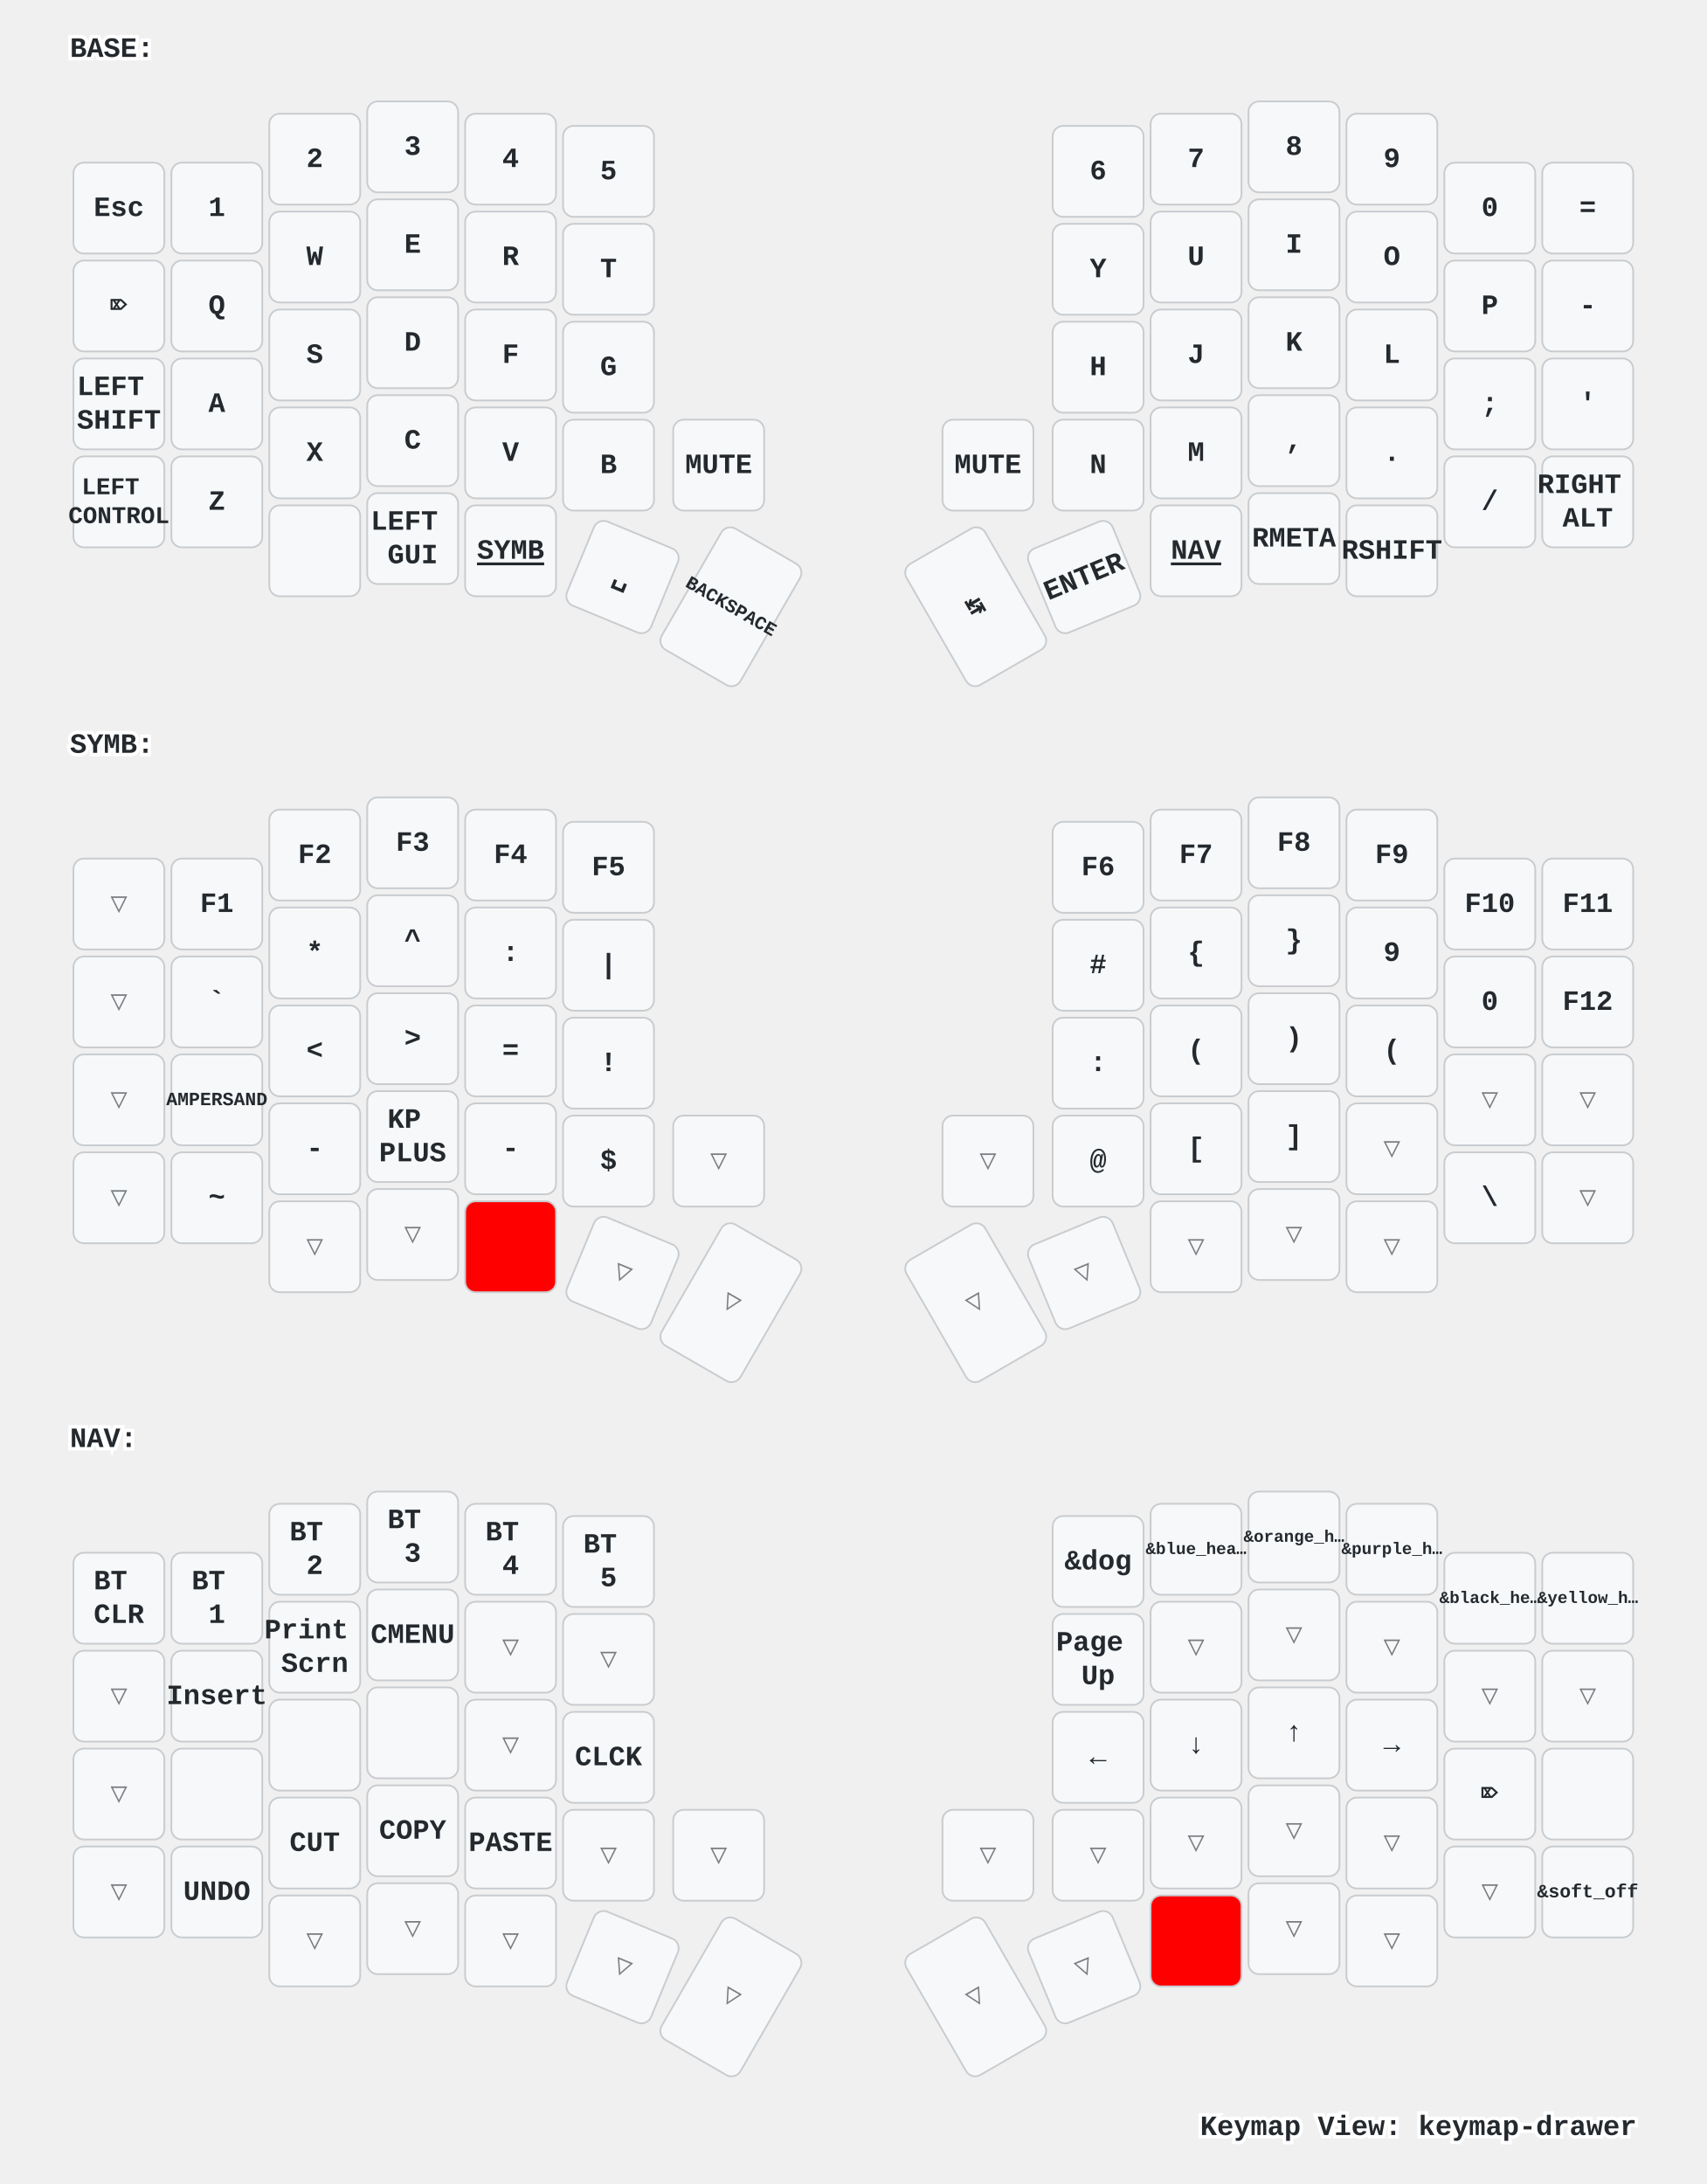
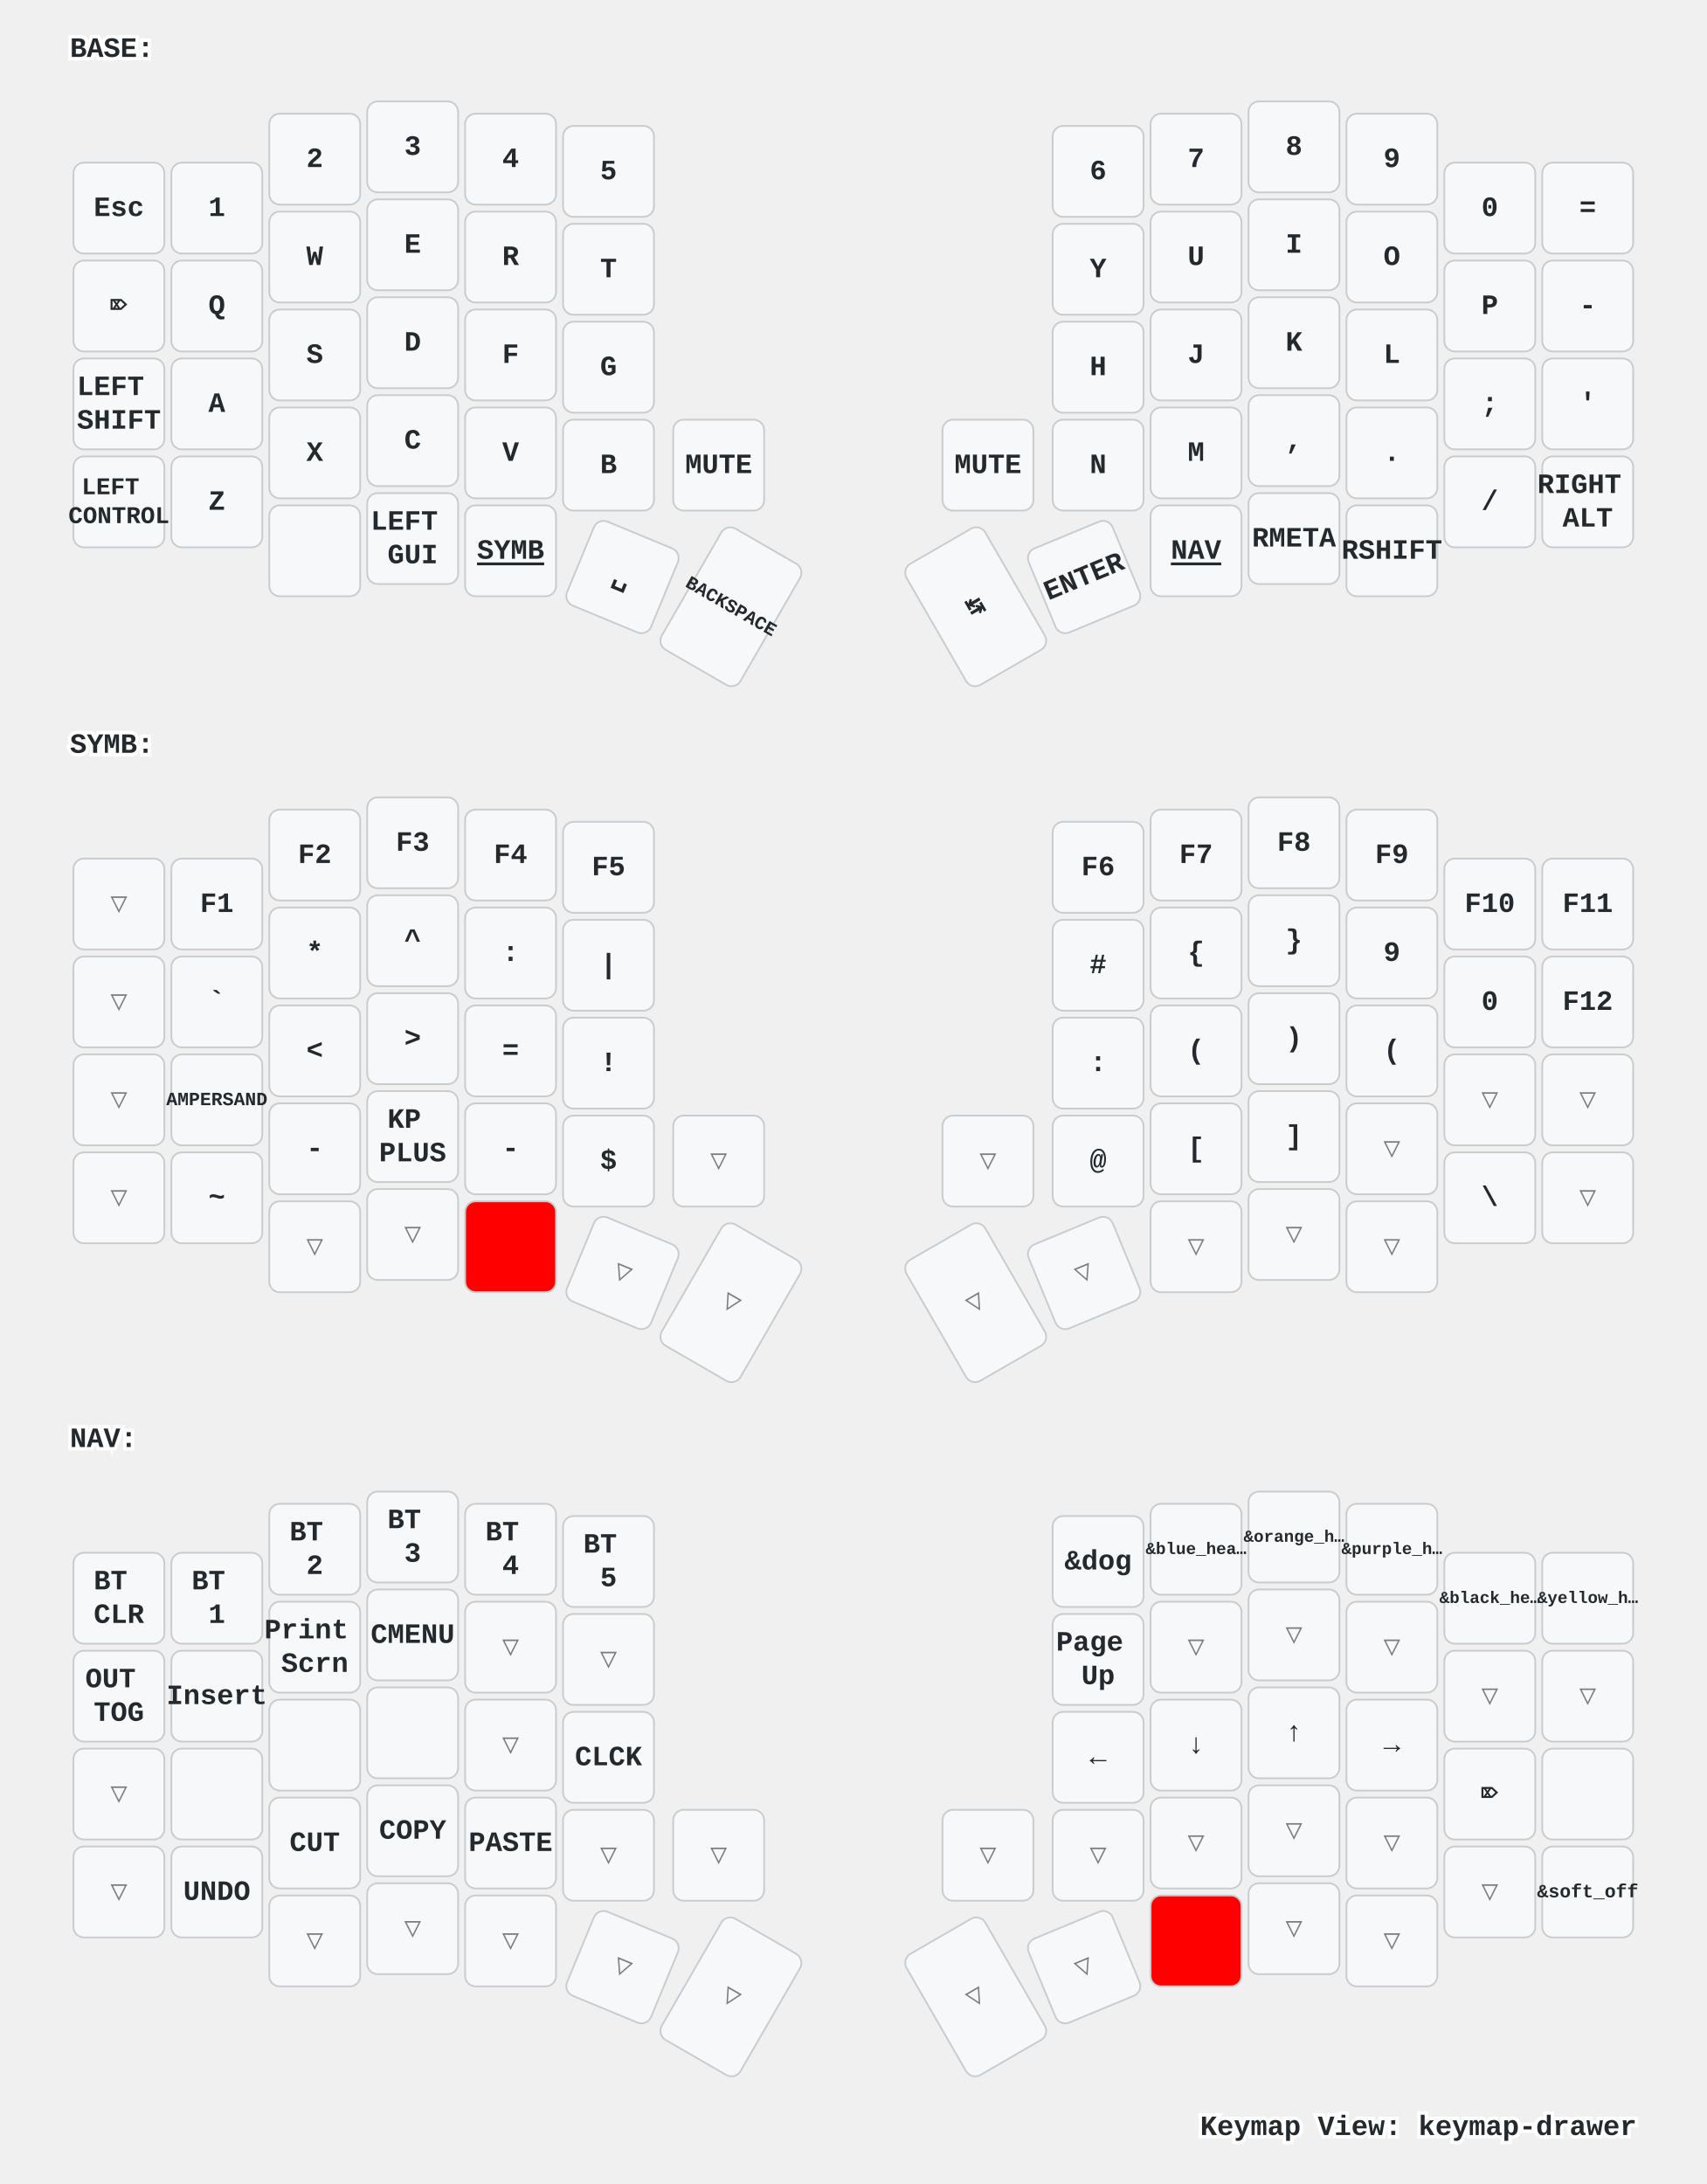
<svg xmlns="http://www.w3.org/2000/svg" xmlns:xlink="http://www.w3.org/1999/xlink" width="976" height="1249" viewBox="0 0 976 1249" class="keymap">
  <defs>/* start glyphs */
<svg id="mdi:apple-keyboard-control">
      <svg id="mdi-apple-keyboard-control" viewBox="0 0 24 24">
        <path d="M19.78,11.78L18.36,13.19L12,6.83L5.64,13.19L4.22,11.78L12,4L19.78,11.78Z" />
      </svg>
    </svg>
    <svg id="mdi:apple-keyboard-option">
      <svg id="mdi-apple-keyboard-option" viewBox="0 0 24 24">
        <path d="M3,4H9.11L16.15,18H21V20H14.88L7.84,6H3V4M14,4H21V6H14V4Z" />
      </svg>
    </svg>
    <svg id="mdi:apple-keyboard-shift">
      <svg id="mdi-apple-keyboard-shift" viewBox="0 0 24 24">
        <path d="M15,18V12H17.17L12,6.83L6.83,12H9V18H15M12,4L22,14H17V20H7V14H2L12,4Z" />
      </svg>
    </svg>
    <svg id="mdi:backspace-outline">
      <svg id="mdi-backspace-outline" viewBox="0 0 24 24">
        <path d="M19,15.59L17.59,17L14,13.41L10.41,17L9,15.59L12.59,12L9,8.41L10.41,7L14,10.59L17.59,7L19,8.41L15.41,12L19,15.59M22,3A2,2 0 0,1 24,5V19A2,2 0 0,1 22,21H7C6.31,21 5.77,20.64 5.41,20.11L0,12L5.41,3.88C5.77,3.35 6.31,3 7,3H22M22,5H7L2.28,12L7,19H22V5Z" />
      </svg>
    </svg>
  </defs>/* end glyphs */
<style>/* inherit to force styles through use tags */
svg path {
    fill: inherit;
}

/* font and background color specifications */
svg.keymap {
    font-family: SFMono-Regular,Consolas,Liberation Mono,Menlo,monospace;
    font-size: 14px;
    font-kerning: normal;
    text-rendering: optimizeLegibility;
    fill: #24292e;
}

/* default key styling */
rect.key {
    fill: #f6f8fa;
}

rect.key, rect.combo {
    stroke: #c9cccf;
    stroke-width: 1;
}

/* default key side styling, only used is draw_key_sides is set */
rect.side {
    filter: brightness(90%);
}

/* color accent for combo boxes */
rect.combo, rect.combo-separate {
    fill: #cdf;
}

/* color accent for held keys */
rect.held, rect.combo.held {
    fill: #fdd;
}

/* color accent for ghost (optional) keys */
rect.ghost, rect.combo.ghost {
    stroke-dasharray: 4, 4;
    stroke-width: 2;
}

text {
    text-anchor: middle;
    dominant-baseline: middle;
}

/* styling for layer labels */
text.label {
    font-weight: bold;
    text-anchor: start;
    stroke: white;
    stroke-width: 4;
    paint-order: stroke;
}

/* styling for optional footer */
text.footer {
    text-anchor: end;
    dominant-baseline: auto;
    stroke: white;
    stroke-width: 4;
    paint-order: stroke;
}

/* styling for combo tap, and key non-tap label text */
text.combo, text.hold, text.shifted, text.left, text.right {
    font-size: 11px;
}

text.hold {
    text-anchor: middle;
    dominant-baseline: auto;
}

text.shifted {
    text-anchor: middle;
    dominant-baseline: hanging;
}

text.left {
    text-anchor: start;
}

text.right {
    text-anchor: end;
}

text.layer-activator {
    text-decoration: underline;
}

/* styling for hold/shifted label text in combo box */
text.combo.hold, text.combo.shifted, text.combo.left, text.combo.right {
    font-size: 8px;
}

/* lighter symbol for transparent keys */
text.trans {
    fill: #7b7e81;
}

/* styling for combo dendrons */
path.combo {
    stroke-width: 1;
    stroke: gray;
    fill: none;
}

/* Start Tabler Icons Cleanup */
/* cannot use height/width with glyphs */
.icon-tabler &gt; path {
    fill: inherit;
    stroke: inherit;
    stroke-width: 2;
}
/* hide tabler's default box */
.icon-tabler &gt; path[stroke="none"][fill="none"] {
    visibility: hidden;
}
/* End Tabler Icons Cleanup */

/* For default sytles, see https://github.com/caksoylar/keymap-drawer/blob/main/keymap_drawer/config.py#L85 */

svg.keymap {
  font-family: Ubuntu Mono, Inconsolata, Consolas, Liberation Mono, Menlo, monospace;
  font-size: 16px;
  font-weight: bold;
  text-rendering: optimizeLegibility;
}

/* Color accent for held keys
red = #f00
green = #0f0
blue = #00f
yellow = #ff0
cyan = #0ff
magenta = #f0f
white = #fff
black = #000
grey = #888
light grey = #ccc
#ffc
*/
rect.held, rect.combo.held {
    fill: #f00;
}

/* Technique borrowed and extended from https://github.com/englmaxi/zmk-config/blob/master/keymap-drawer/config.yaml */
.sym_sub_text.tap {
  translate: -5px 2px;
  font-size: 20px;
}
.sym_sub_text.shifted {
  translate: 10px 13px;
  font-size: 10px;
  opacity: 1.0;
}
.combo.sym_sub_text.tap {
  translate: -1px 1px;
}
.combo.sym_sub_text.shifted {
  translate: 7px 5px;
  font-size: 10px;
  opacity: 1.0;
}

/* Toggle */
.toggle.shifted {
  translate: -10px 12px;
}

.toggle.hold {
  translate: 13px -23px;
}

/* Variant for tap-dances */
.tap_dance.tap {
  translate: -7px 0px;
  font-size: 12px;
}
.tap_dance.shifted {
  translate: 7px 17px;
  font-size: 12px;
  opacity: 1.0;
}

/* Variant for symbol next to symbol */
.sym_by_sym.tap {
  translate: -6px 0px;
}
.sym_by_sym.shifted {
  translate: 10px 12px;
  opacity: 1.0;
}

.combo.sym_by_sym.tap {
  translate: -35px 0px;
}
.combo.sym_by_sym.shifted {
  translate: 35px 20px;
  opacity: 1.0;
}

.combo.sym_by_sym.hold {
  visibility: hidden;
}

/* hide hold box for combo sym_by_sym */
.combo.sym_by_sym.hold &gt; path[stroke="none"][fill="none"] {
  visibility: hidden;
}
</style>
  <g transform="translate(40, 0)" class="layer-BASE">
    <text x="0" y="28" class="label" id="BASE">BASE:</text>
    <g transform="translate(0, 56)">
      <g transform="translate(28, 63)" class="key keypos-0">
        <rect rx="6" ry="6" x="-26" y="-26" width="52" height="52" class="key" />
        <text x="0" y="0" class="key tap">Esc</text>
      </g>
      <g transform="translate(84, 63)" class="key keypos-1">
        <rect rx="6" ry="6" x="-26" y="-26" width="52" height="52" class="key" />
        <text x="0" y="0" class="key tap">1</text>
      </g>
      <g transform="translate(140, 35)" class="key keypos-2">
        <rect rx="6" ry="6" x="-26" y="-26" width="52" height="52" class="key" />
        <text x="0" y="0" class="key tap">2</text>
      </g>
      <g transform="translate(196, 28)" class="key keypos-3">
        <rect rx="6" ry="6" x="-26" y="-26" width="52" height="52" class="key" />
        <text x="0" y="0" class="key tap">3</text>
      </g>
      <g transform="translate(252, 35)" class="key keypos-4">
        <rect rx="6" ry="6" x="-26" y="-26" width="52" height="52" class="key" />
        <text x="0" y="0" class="key tap">4</text>
      </g>
      <g transform="translate(308, 42)" class="key keypos-5">
        <rect rx="6" ry="6" x="-26" y="-26" width="52" height="52" class="key" />
        <text x="0" y="0" class="key tap">5</text>
      </g>
      <g transform="translate(588, 42)" class="key keypos-6">
        <rect rx="6" ry="6" x="-26" y="-26" width="52" height="52" class="key" />
        <text x="0" y="0" class="key tap">6</text>
      </g>
      <g transform="translate(644, 35)" class="key keypos-7">
        <rect rx="6" ry="6" x="-26" y="-26" width="52" height="52" class="key" />
        <text x="0" y="0" class="key tap">7</text>
      </g>
      <g transform="translate(700, 28)" class="key keypos-8">
        <rect rx="6" ry="6" x="-26" y="-26" width="52" height="52" class="key" />
        <text x="0" y="0" class="key tap">8</text>
      </g>
      <g transform="translate(756, 35)" class="key keypos-9">
        <rect rx="6" ry="6" x="-26" y="-26" width="52" height="52" class="key" />
        <text x="0" y="0" class="key tap">9</text>
      </g>
      <g transform="translate(812, 63)" class="key keypos-10">
        <rect rx="6" ry="6" x="-26" y="-26" width="52" height="52" class="key" />
        <text x="0" y="0" class="key tap">0</text>
      </g>
      <g transform="translate(868, 63)" class="key keypos-11">
        <rect rx="6" ry="6" x="-26" y="-26" width="52" height="52" class="key" />
        <text x="0" y="0" class="key tap">=</text>
      </g>
      <g transform="translate(28, 119)" class="key keypos-12">
        <rect rx="6" ry="6" x="-26" y="-26" width="52" height="52" class="key" />
        <text x="0" y="0" class="key tap">⌦</text>
      </g>
      <g transform="translate(84, 119)" class="key keypos-13">
        <rect rx="6" ry="6" x="-26" y="-26" width="52" height="52" class="key" />
        <text x="0" y="0" class="key tap">Q</text>
      </g>
      <g transform="translate(140, 91)" class="key keypos-14">
        <rect rx="6" ry="6" x="-26" y="-26" width="52" height="52" class="key" />
        <text x="0" y="0" class="key tap">W</text>
      </g>
      <g transform="translate(196, 84)" class="key keypos-15">
        <rect rx="6" ry="6" x="-26" y="-26" width="52" height="52" class="key" />
        <text x="0" y="0" class="key tap">E</text>
      </g>
      <g transform="translate(252, 91)" class="key keypos-16">
        <rect rx="6" ry="6" x="-26" y="-26" width="52" height="52" class="key" />
        <text x="0" y="0" class="key tap">R</text>
      </g>
      <g transform="translate(308, 98)" class="key keypos-17">
        <rect rx="6" ry="6" x="-26" y="-26" width="52" height="52" class="key" />
        <text x="0" y="0" class="key tap">T</text>
      </g>
      <g transform="translate(588, 98)" class="key keypos-18">
        <rect rx="6" ry="6" x="-26" y="-26" width="52" height="52" class="key" />
        <text x="0" y="0" class="key tap">Y</text>
      </g>
      <g transform="translate(644, 91)" class="key keypos-19">
        <rect rx="6" ry="6" x="-26" y="-26" width="52" height="52" class="key" />
        <text x="0" y="0" class="key tap">U</text>
      </g>
      <g transform="translate(700, 84)" class="key keypos-20">
        <rect rx="6" ry="6" x="-26" y="-26" width="52" height="52" class="key" />
        <text x="0" y="0" class="key tap">I</text>
      </g>
      <g transform="translate(756, 91)" class="key keypos-21">
        <rect rx="6" ry="6" x="-26" y="-26" width="52" height="52" class="key" />
        <text x="0" y="0" class="key tap">O</text>
      </g>
      <g transform="translate(812, 119)" class="key keypos-22">
        <rect rx="6" ry="6" x="-26" y="-26" width="52" height="52" class="key" />
        <text x="0" y="0" class="key tap">P</text>
      </g>
      <g transform="translate(868, 119)" class="key keypos-23">
        <rect rx="6" ry="6" x="-26" y="-26" width="52" height="52" class="key" />
        <text x="0" y="0" class="key tap">-</text>
      </g>
      <g transform="translate(28, 175)" class="key keypos-24">
        <rect rx="6" ry="6" x="-26" y="-26" width="52" height="52" class="key" />
        <text x="0" y="0" class="key tap">
          <tspan x="0" dy="-0.6em">LEFT</tspan>
          <tspan x="0" dy="1.2em">SHIFT</tspan>
        </text>
      </g>
      <g transform="translate(84, 175)" class="key keypos-25">
        <rect rx="6" ry="6" x="-26" y="-26" width="52" height="52" class="key" />
        <text x="0" y="0" class="key tap">A</text>
      </g>
      <g transform="translate(140, 147)" class="key keypos-26">
        <rect rx="6" ry="6" x="-26" y="-26" width="52" height="52" class="key" />
        <text x="0" y="0" class="key tap">S</text>
      </g>
      <g transform="translate(196, 140)" class="key keypos-27">
        <rect rx="6" ry="6" x="-26" y="-26" width="52" height="52" class="key" />
        <text x="0" y="0" class="key tap">D</text>
      </g>
      <g transform="translate(252, 147)" class="key keypos-28">
        <rect rx="6" ry="6" x="-26" y="-26" width="52" height="52" class="key" />
        <text x="0" y="0" class="key tap">F</text>
      </g>
      <g transform="translate(308, 154)" class="key keypos-29">
        <rect rx="6" ry="6" x="-26" y="-26" width="52" height="52" class="key" />
        <text x="0" y="0" class="key tap">G</text>
      </g>
      <g transform="translate(588, 154)" class="key keypos-30">
        <rect rx="6" ry="6" x="-26" y="-26" width="52" height="52" class="key" />
        <text x="0" y="0" class="key tap">H</text>
      </g>
      <g transform="translate(644, 147)" class="key keypos-31">
        <rect rx="6" ry="6" x="-26" y="-26" width="52" height="52" class="key" />
        <text x="0" y="0" class="key tap">J</text>
      </g>
      <g transform="translate(700, 140)" class="key keypos-32">
        <rect rx="6" ry="6" x="-26" y="-26" width="52" height="52" class="key" />
        <text x="0" y="0" class="key tap">K</text>
      </g>
      <g transform="translate(756, 147)" class="key keypos-33">
        <rect rx="6" ry="6" x="-26" y="-26" width="52" height="52" class="key" />
        <text x="0" y="0" class="key tap">L</text>
      </g>
      <g transform="translate(812, 175)" class="key keypos-34">
        <rect rx="6" ry="6" x="-26" y="-26" width="52" height="52" class="key" />
        <text x="0" y="0" class="key tap">;</text>
      </g>
      <g transform="translate(868, 175)" class="key keypos-35">
        <rect rx="6" ry="6" x="-26" y="-26" width="52" height="52" class="key" />
        <text x="0" y="0" class="key tap">'</text>
      </g>
      <g transform="translate(28, 231)" class="key keypos-36">
        <rect rx="6" ry="6" x="-26" y="-26" width="52" height="52" class="key" />
        <text x="0" y="0" class="key tap">
          <tspan x="0" dy="-0.6em" style="font-size: 86%">LEFT</tspan>
          <tspan x="0" dy="1.2em" style="font-size: 86%">CONTROL</tspan>
        </text>
      </g>
      <g transform="translate(84, 231)" class="key keypos-37">
        <rect rx="6" ry="6" x="-26" y="-26" width="52" height="52" class="key" />
        <text x="0" y="0" class="key tap">Z</text>
      </g>
      <g transform="translate(140, 203)" class="key keypos-38">
        <rect rx="6" ry="6" x="-26" y="-26" width="52" height="52" class="key" />
        <text x="0" y="0" class="key tap">X</text>
      </g>
      <g transform="translate(196, 196)" class="key keypos-39">
        <rect rx="6" ry="6" x="-26" y="-26" width="52" height="52" class="key" />
        <text x="0" y="0" class="key tap">C</text>
      </g>
      <g transform="translate(252, 203)" class="key keypos-40">
        <rect rx="6" ry="6" x="-26" y="-26" width="52" height="52" class="key" />
        <text x="0" y="0" class="key tap">V</text>
      </g>
      <g transform="translate(308, 210)" class="key keypos-41">
        <rect rx="6" ry="6" x="-26" y="-26" width="52" height="52" class="key" />
        <text x="0" y="0" class="key tap">B</text>
      </g>
      <g transform="translate(371, 210)" class="key keypos-42">
        <rect rx="6" ry="6" x="-26" y="-26" width="52" height="52" class="key" />
        <text x="0" y="0" class="key tap">MUTE</text>
      </g>
      <g transform="translate(525, 210)" class="key keypos-43">
        <rect rx="6" ry="6" x="-26" y="-26" width="52" height="52" class="key" />
        <text x="0" y="0" class="key tap">MUTE</text>
      </g>
      <g transform="translate(588, 210)" class="key keypos-44">
        <rect rx="6" ry="6" x="-26" y="-26" width="52" height="52" class="key" />
        <text x="0" y="0" class="key tap">N</text>
      </g>
      <g transform="translate(644, 203)" class="key keypos-45">
        <rect rx="6" ry="6" x="-26" y="-26" width="52" height="52" class="key" />
        <text x="0" y="0" class="key tap">M</text>
      </g>
      <g transform="translate(700, 196)" class="key keypos-46">
        <rect rx="6" ry="6" x="-26" y="-26" width="52" height="52" class="key" />
        <text x="0" y="0" class="key tap">,</text>
      </g>
      <g transform="translate(756, 203)" class="key keypos-47">
        <rect rx="6" ry="6" x="-26" y="-26" width="52" height="52" class="key" />
        <text x="0" y="0" class="key tap">.</text>
      </g>
      <g transform="translate(812, 231)" class="key keypos-48">
        <rect rx="6" ry="6" x="-26" y="-26" width="52" height="52" class="key" />
        <text x="0" y="0" class="key tap">/</text>
      </g>
      <g transform="translate(868, 231)" class="key keypos-49">
        <rect rx="6" ry="6" x="-26" y="-26" width="52" height="52" class="key" />
        <text x="0" y="0" class="key tap">
          <tspan x="0" dy="-0.6em">RIGHT</tspan>
          <tspan x="0" dy="1.2em">ALT</tspan>
        </text>
      </g>
      <g transform="translate(140, 259)" class="key keypos-50">
        <rect rx="6" ry="6" x="-26" y="-26" width="52" height="52" class="key" />
        <use href="#mdi:apple-keyboard-option" xlink:href="#mdi:apple-keyboard-option" x="-9" y="-9" height="18" width="18.0" class="key tap glyph mdi:apple-keyboard-option" />
      </g>
      <g transform="translate(196, 252)" class="key keypos-51">
        <rect rx="6" ry="6" x="-26" y="-26" width="52" height="52" class="key" />
        <text x="0" y="0" class="key tap">
          <tspan x="0" dy="-0.6em">LEFT</tspan>
          <tspan x="0" dy="1.2em">GUI</tspan>
        </text>
      </g>
      <g transform="translate(252, 259)" class="key keypos-52">
        <rect rx="6" ry="6" x="-26" y="-26" width="52" height="52" class="key" />
        <a href="#SYMB">
          <text x="0" y="0" class="key tap layer-activator">SYMB</text>
        </a>
      </g>
      <g transform="translate(316, 274) rotate(22.5)" class="key keypos-53">
        <rect rx="6" ry="6" x="-26" y="-26" width="52" height="52" class="key" />
        <text x="0" y="0" class="key tap">␣</text>
      </g>
      <g transform="translate(378, 291) rotate(30.0)" class="key keypos-54">
        <rect rx="6" ry="6" x="-26" y="-40" width="52" height="80" class="key" />
        <text x="0" y="0" class="key tap">
          <tspan style="font-size: 67%">BACKSPACE</tspan>
        </text>
      </g>
      <g transform="translate(518, 291) rotate(-30.0)" class="key keypos-55">
        <rect rx="6" ry="6" x="-26" y="-40" width="52" height="80" class="key" />
        <text x="0" y="0" class="key tap">↹</text>
      </g>
      <g transform="translate(580, 274) rotate(-22.5)" class="key keypos-56">
        <rect rx="6" ry="6" x="-26" y="-26" width="52" height="52" class="key" />
        <text x="0" y="0" class="key tap">ENTER</text>
      </g>
      <g transform="translate(644, 259)" class="key keypos-57">
        <rect rx="6" ry="6" x="-26" y="-26" width="52" height="52" class="key" />
        <a href="#NAV">
          <text x="0" y="0" class="key tap layer-activator">NAV</text>
        </a>
      </g>
      <g transform="translate(700, 252)" class="key keypos-58">
        <rect rx="6" ry="6" x="-26" y="-26" width="52" height="52" class="key" />
        <text x="0" y="0" class="key tap">RMETA</text>
      </g>
      <g transform="translate(756, 259)" class="key keypos-59">
        <rect rx="6" ry="6" x="-26" y="-26" width="52" height="52" class="key" />
        <text x="0" y="0" class="key tap">RSHIFT</text>
      </g>
    </g>
  </g>
  <g transform="translate(40, 398)" class="layer-SYMB">
    <text x="0" y="28" class="label" id="SYMB">SYMB:</text>
    <g transform="translate(0, 56)">
      <g transform="translate(28, 63)" class="key trans keypos-0">
        <rect rx="6" ry="6" x="-26" y="-26" width="52" height="52" class="key trans" />
        <text x="0" y="0" class="key trans tap">▽</text>
      </g>
      <g transform="translate(84, 63)" class="key keypos-1">
        <rect rx="6" ry="6" x="-26" y="-26" width="52" height="52" class="key" />
        <text x="0" y="0" class="key tap">F1</text>
      </g>
      <g transform="translate(140, 35)" class="key keypos-2">
        <rect rx="6" ry="6" x="-26" y="-26" width="52" height="52" class="key" />
        <text x="0" y="0" class="key tap">F2</text>
      </g>
      <g transform="translate(196, 28)" class="key keypos-3">
        <rect rx="6" ry="6" x="-26" y="-26" width="52" height="52" class="key" />
        <text x="0" y="0" class="key tap">F3</text>
      </g>
      <g transform="translate(252, 35)" class="key keypos-4">
        <rect rx="6" ry="6" x="-26" y="-26" width="52" height="52" class="key" />
        <text x="0" y="0" class="key tap">F4</text>
      </g>
      <g transform="translate(308, 42)" class="key keypos-5">
        <rect rx="6" ry="6" x="-26" y="-26" width="52" height="52" class="key" />
        <text x="0" y="0" class="key tap">F5</text>
      </g>
      <g transform="translate(588, 42)" class="key keypos-6">
        <rect rx="6" ry="6" x="-26" y="-26" width="52" height="52" class="key" />
        <text x="0" y="0" class="key tap">F6</text>
      </g>
      <g transform="translate(644, 35)" class="key keypos-7">
        <rect rx="6" ry="6" x="-26" y="-26" width="52" height="52" class="key" />
        <text x="0" y="0" class="key tap">F7</text>
      </g>
      <g transform="translate(700, 28)" class="key keypos-8">
        <rect rx="6" ry="6" x="-26" y="-26" width="52" height="52" class="key" />
        <text x="0" y="0" class="key tap">F8</text>
      </g>
      <g transform="translate(756, 35)" class="key keypos-9">
        <rect rx="6" ry="6" x="-26" y="-26" width="52" height="52" class="key" />
        <text x="0" y="0" class="key tap">F9</text>
      </g>
      <g transform="translate(812, 63)" class="key keypos-10">
        <rect rx="6" ry="6" x="-26" y="-26" width="52" height="52" class="key" />
        <text x="0" y="0" class="key tap">F10</text>
      </g>
      <g transform="translate(868, 63)" class="key keypos-11">
        <rect rx="6" ry="6" x="-26" y="-26" width="52" height="52" class="key" />
        <text x="0" y="0" class="key tap">F11</text>
      </g>
      <g transform="translate(28, 119)" class="key trans keypos-12">
        <rect rx="6" ry="6" x="-26" y="-26" width="52" height="52" class="key trans" />
        <text x="0" y="0" class="key trans tap">▽</text>
      </g>
      <g transform="translate(84, 119)" class="key keypos-13">
        <rect rx="6" ry="6" x="-26" y="-26" width="52" height="52" class="key" />
        <text x="0" y="0" class="key tap">`</text>
      </g>
      <g transform="translate(140, 91)" class="key keypos-14">
        <rect rx="6" ry="6" x="-26" y="-26" width="52" height="52" class="key" />
        <text x="0" y="0" class="key tap">*</text>
      </g>
      <g transform="translate(196, 84)" class="key keypos-15">
        <rect rx="6" ry="6" x="-26" y="-26" width="52" height="52" class="key" />
        <text x="0" y="0" class="key tap">^</text>
      </g>
      <g transform="translate(252, 91)" class="key keypos-16">
        <rect rx="6" ry="6" x="-26" y="-26" width="52" height="52" class="key" />
        <text x="0" y="0" class="key tap">:</text>
      </g>
      <g transform="translate(308, 98)" class="key keypos-17">
        <rect rx="6" ry="6" x="-26" y="-26" width="52" height="52" class="key" />
        <text x="0" y="0" class="key tap">|</text>
      </g>
      <g transform="translate(588, 98)" class="key keypos-18">
        <rect rx="6" ry="6" x="-26" y="-26" width="52" height="52" class="key" />
        <text x="0" y="0" class="key tap">#</text>
      </g>
      <g transform="translate(644, 91)" class="key keypos-19">
        <rect rx="6" ry="6" x="-26" y="-26" width="52" height="52" class="key" />
        <text x="0" y="0" class="key tap">{</text>
      </g>
      <g transform="translate(700, 84)" class="key keypos-20">
        <rect rx="6" ry="6" x="-26" y="-26" width="52" height="52" class="key" />
        <text x="0" y="0" class="key tap">}</text>
      </g>
      <g transform="translate(756, 91)" class="key keypos-21">
        <rect rx="6" ry="6" x="-26" y="-26" width="52" height="52" class="key" />
        <text x="0" y="0" class="key tap">9</text>
      </g>
      <g transform="translate(812, 119)" class="key keypos-22">
        <rect rx="6" ry="6" x="-26" y="-26" width="52" height="52" class="key" />
        <text x="0" y="0" class="key tap">0</text>
      </g>
      <g transform="translate(868, 119)" class="key keypos-23">
        <rect rx="6" ry="6" x="-26" y="-26" width="52" height="52" class="key" />
        <text x="0" y="0" class="key tap">F12</text>
      </g>
      <g transform="translate(28, 175)" class="key trans keypos-24">
        <rect rx="6" ry="6" x="-26" y="-26" width="52" height="52" class="key trans" />
        <text x="0" y="0" class="key trans tap">▽</text>
      </g>
      <g transform="translate(84, 175)" class="key keypos-25">
        <rect rx="6" ry="6" x="-26" y="-26" width="52" height="52" class="key" />
        <text x="0" y="0" class="key tap">
          <tspan style="font-size: 67%">AMPERSAND</tspan>
        </text>
      </g>
      <g transform="translate(140, 147)" class="key keypos-26">
        <rect rx="6" ry="6" x="-26" y="-26" width="52" height="52" class="key" />
        <text x="0" y="0" class="key tap">&lt;</text>
      </g>
      <g transform="translate(196, 140)" class="key keypos-27">
        <rect rx="6" ry="6" x="-26" y="-26" width="52" height="52" class="key" />
        <text x="0" y="0" class="key tap">&gt;</text>
      </g>
      <g transform="translate(252, 147)" class="key keypos-28">
        <rect rx="6" ry="6" x="-26" y="-26" width="52" height="52" class="key" />
        <text x="0" y="0" class="key tap">=</text>
      </g>
      <g transform="translate(308, 154)" class="key keypos-29">
        <rect rx="6" ry="6" x="-26" y="-26" width="52" height="52" class="key" />
        <text x="0" y="0" class="key tap">!</text>
      </g>
      <g transform="translate(588, 154)" class="key keypos-30">
        <rect rx="6" ry="6" x="-26" y="-26" width="52" height="52" class="key" />
        <text x="0" y="0" class="key tap">:</text>
      </g>
      <g transform="translate(644, 147)" class="key keypos-31">
        <rect rx="6" ry="6" x="-26" y="-26" width="52" height="52" class="key" />
        <text x="0" y="0" class="key tap">(</text>
      </g>
      <g transform="translate(700, 140)" class="key keypos-32">
        <rect rx="6" ry="6" x="-26" y="-26" width="52" height="52" class="key" />
        <text x="0" y="0" class="key tap">)</text>
      </g>
      <g transform="translate(756, 147)" class="key keypos-33">
        <rect rx="6" ry="6" x="-26" y="-26" width="52" height="52" class="key" />
        <text x="0" y="0" class="key tap">(</text>
      </g>
      <g transform="translate(812, 175)" class="key trans keypos-34">
        <rect rx="6" ry="6" x="-26" y="-26" width="52" height="52" class="key trans" />
        <text x="0" y="0" class="key trans tap">▽</text>
      </g>
      <g transform="translate(868, 175)" class="key trans keypos-35">
        <rect rx="6" ry="6" x="-26" y="-26" width="52" height="52" class="key trans" />
        <text x="0" y="0" class="key trans tap">▽</text>
      </g>
      <g transform="translate(28, 231)" class="key trans keypos-36">
        <rect rx="6" ry="6" x="-26" y="-26" width="52" height="52" class="key trans" />
        <text x="0" y="0" class="key trans tap">▽</text>
      </g>
      <g transform="translate(84, 231)" class="key keypos-37">
        <rect rx="6" ry="6" x="-26" y="-26" width="52" height="52" class="key" />
        <text x="0" y="0" class="key tap">~</text>
      </g>
      <g transform="translate(140, 203)" class="key keypos-38">
        <rect rx="6" ry="6" x="-26" y="-26" width="52" height="52" class="key" />
        <text x="0" y="0" class="key tap">-</text>
      </g>
      <g transform="translate(196, 196)" class="key keypos-39">
        <rect rx="6" ry="6" x="-26" y="-26" width="52" height="52" class="key" />
        <text x="0" y="0" class="key tap">
          <tspan x="0" dy="-0.6em">KP</tspan>
          <tspan x="0" dy="1.2em">PLUS</tspan>
        </text>
      </g>
      <g transform="translate(252, 203)" class="key keypos-40">
        <rect rx="6" ry="6" x="-26" y="-26" width="52" height="52" class="key" />
        <text x="0" y="0" class="key tap">-</text>
      </g>
      <g transform="translate(308, 210)" class="key keypos-41">
        <rect rx="6" ry="6" x="-26" y="-26" width="52" height="52" class="key" />
        <text x="0" y="0" class="key tap">$</text>
      </g>
      <g transform="translate(371, 210)" class="key trans keypos-42">
        <rect rx="6" ry="6" x="-26" y="-26" width="52" height="52" class="key trans" />
        <text x="0" y="0" class="key trans tap">▽</text>
      </g>
      <g transform="translate(525, 210)" class="key trans keypos-43">
        <rect rx="6" ry="6" x="-26" y="-26" width="52" height="52" class="key trans" />
        <text x="0" y="0" class="key trans tap">▽</text>
      </g>
      <g transform="translate(588, 210)" class="key keypos-44">
        <rect rx="6" ry="6" x="-26" y="-26" width="52" height="52" class="key" />
        <text x="0" y="0" class="key tap">@</text>
      </g>
      <g transform="translate(644, 203)" class="key keypos-45">
        <rect rx="6" ry="6" x="-26" y="-26" width="52" height="52" class="key" />
        <text x="0" y="0" class="key tap">[</text>
      </g>
      <g transform="translate(700, 196)" class="key keypos-46">
        <rect rx="6" ry="6" x="-26" y="-26" width="52" height="52" class="key" />
        <text x="0" y="0" class="key tap">]</text>
      </g>
      <g transform="translate(756, 203)" class="key trans keypos-47">
        <rect rx="6" ry="6" x="-26" y="-26" width="52" height="52" class="key trans" />
        <text x="0" y="0" class="key trans tap">▽</text>
      </g>
      <g transform="translate(812, 231)" class="key keypos-48">
        <rect rx="6" ry="6" x="-26" y="-26" width="52" height="52" class="key" />
        <text x="0" y="0" class="key tap">\</text>
      </g>
      <g transform="translate(868, 231)" class="key trans keypos-49">
        <rect rx="6" ry="6" x="-26" y="-26" width="52" height="52" class="key trans" />
        <text x="0" y="0" class="key trans tap">▽</text>
      </g>
      <g transform="translate(140, 259)" class="key trans keypos-50">
        <rect rx="6" ry="6" x="-26" y="-26" width="52" height="52" class="key trans" />
        <text x="0" y="0" class="key trans tap">▽</text>
      </g>
      <g transform="translate(196, 252)" class="key trans keypos-51">
        <rect rx="6" ry="6" x="-26" y="-26" width="52" height="52" class="key trans" />
        <text x="0" y="0" class="key trans tap">▽</text>
      </g>
      <g transform="translate(252, 259)" class="key held keypos-52">
        <rect rx="6" ry="6" x="-26" y="-26" width="52" height="52" class="key held" />
      </g>
      <g transform="translate(316, 274) rotate(22.5)" class="key trans keypos-53">
        <rect rx="6" ry="6" x="-26" y="-26" width="52" height="52" class="key trans" />
        <text x="0" y="0" class="key trans tap">▽</text>
      </g>
      <g transform="translate(378, 291) rotate(30.0)" class="key trans keypos-54">
        <rect rx="6" ry="6" x="-26" y="-40" width="52" height="80" class="key trans" />
        <text x="0" y="0" class="key trans tap">▽</text>
      </g>
      <g transform="translate(518, 291) rotate(-30.0)" class="key trans keypos-55">
        <rect rx="6" ry="6" x="-26" y="-40" width="52" height="80" class="key trans" />
        <text x="0" y="0" class="key trans tap">▽</text>
      </g>
      <g transform="translate(580, 274) rotate(-22.5)" class="key trans keypos-56">
        <rect rx="6" ry="6" x="-26" y="-26" width="52" height="52" class="key trans" />
        <text x="0" y="0" class="key trans tap">▽</text>
      </g>
      <g transform="translate(644, 259)" class="key trans keypos-57">
        <rect rx="6" ry="6" x="-26" y="-26" width="52" height="52" class="key trans" />
        <text x="0" y="0" class="key trans tap">▽</text>
      </g>
      <g transform="translate(700, 252)" class="key trans keypos-58">
        <rect rx="6" ry="6" x="-26" y="-26" width="52" height="52" class="key trans" />
        <text x="0" y="0" class="key trans tap">▽</text>
      </g>
      <g transform="translate(756, 259)" class="key trans keypos-59">
        <rect rx="6" ry="6" x="-26" y="-26" width="52" height="52" class="key trans" />
        <text x="0" y="0" class="key trans tap">▽</text>
      </g>
    </g>
  </g>
  <g transform="translate(40, 795)" class="layer-NAV">
    <text x="0" y="28" class="label" id="NAV">NAV:</text>
    <g transform="translate(0, 56)">
      <g transform="translate(28, 63)" class="key keypos-0">
        <rect rx="6" ry="6" x="-26" y="-26" width="52" height="52" class="key" />
        <text x="0" y="0" class="key tap">
          <tspan x="0" dy="-0.6em">BT</tspan>
          <tspan x="0" dy="1.2em">CLR</tspan>
        </text>
      </g>
      <g transform="translate(84, 63)" class="key keypos-1">
        <rect rx="6" ry="6" x="-26" y="-26" width="52" height="52" class="key" />
        <text x="0" y="0" class="key tap">
          <tspan x="0" dy="-0.6em">BT</tspan>
          <tspan x="0" dy="1.2em">1</tspan>
        </text>
      </g>
      <g transform="translate(140, 35)" class="key keypos-2">
        <rect rx="6" ry="6" x="-26" y="-26" width="52" height="52" class="key" />
        <text x="0" y="0" class="key tap">
          <tspan x="0" dy="-0.6em">BT</tspan>
          <tspan x="0" dy="1.2em">2</tspan>
        </text>
      </g>
      <g transform="translate(196, 28)" class="key keypos-3">
        <rect rx="6" ry="6" x="-26" y="-26" width="52" height="52" class="key" />
        <text x="0" y="0" class="key tap">
          <tspan x="0" dy="-0.6em">BT</tspan>
          <tspan x="0" dy="1.2em">3</tspan>
        </text>
      </g>
      <g transform="translate(252, 35)" class="key keypos-4">
        <rect rx="6" ry="6" x="-26" y="-26" width="52" height="52" class="key" />
        <text x="0" y="0" class="key tap">
          <tspan x="0" dy="-0.6em">BT</tspan>
          <tspan x="0" dy="1.2em">4</tspan>
        </text>
      </g>
      <g transform="translate(308, 42)" class="key keypos-5">
        <rect rx="6" ry="6" x="-26" y="-26" width="52" height="52" class="key" />
        <text x="0" y="0" class="key tap">
          <tspan x="0" dy="-0.6em">BT</tspan>
          <tspan x="0" dy="1.2em">5</tspan>
        </text>
      </g>
      <g transform="translate(588, 42)" class="key keypos-6">
        <rect rx="6" ry="6" x="-26" y="-26" width="52" height="52" class="key" />
        <text x="0" y="0" class="key tap">&amp;dog</text>
      </g>
      <g transform="translate(644, 35)" class="key keypos-7">
        <rect rx="6" ry="6" x="-26" y="-26" width="52" height="52" class="key" />
        <text x="0" y="0" class="key tap">
          <tspan style="font-size: 60%">&amp;blue_hea…</tspan>
        </text>
      </g>
      <g transform="translate(700, 28)" class="key keypos-8">
        <rect rx="6" ry="6" x="-26" y="-26" width="52" height="52" class="key" />
        <text x="0" y="0" class="key tap">
          <tspan style="font-size: 60%">&amp;orange_h…</tspan>
        </text>
      </g>
      <g transform="translate(756, 35)" class="key keypos-9">
        <rect rx="6" ry="6" x="-26" y="-26" width="52" height="52" class="key" />
        <text x="0" y="0" class="key tap">
          <tspan style="font-size: 60%">&amp;purple_h…</tspan>
        </text>
      </g>
      <g transform="translate(812, 63)" class="key keypos-10">
        <rect rx="6" ry="6" x="-26" y="-26" width="52" height="52" class="key" />
        <text x="0" y="0" class="key tap">
          <tspan style="font-size: 60%">&amp;black_he…</tspan>
        </text>
      </g>
      <g transform="translate(868, 63)" class="key keypos-11">
        <rect rx="6" ry="6" x="-26" y="-26" width="52" height="52" class="key" />
        <text x="0" y="0" class="key tap">
          <tspan style="font-size: 60%">&amp;yellow_h…</tspan>
        </text>
      </g>
-       <g transform="translate(28, 119)" class="key trans keypos-12">
-         <rect rx="6" ry="6" x="-26" y="-26" width="52" height="52" class="key trans" />
-         <text x="0" y="0" class="key trans tap">▽</text>
+       <g transform="translate(28, 119)" class="key keypos-12">
+         <rect rx="6" ry="6" x="-26" y="-26" width="52" height="52" class="key" />
+         <text x="0" y="0" class="key tap">
+           <tspan x="0" dy="-0.6em">OUT</tspan>
+           <tspan x="0" dy="1.2em">TOG</tspan>
+         </text>
      </g>
      <g transform="translate(84, 119)" class="key keypos-13">
        <rect rx="6" ry="6" x="-26" y="-26" width="52" height="52" class="key" />
        <text x="0" y="0" class="key tap">Insert</text>
      </g>
      <g transform="translate(140, 91)" class="key keypos-14">
        <rect rx="6" ry="6" x="-26" y="-26" width="52" height="52" class="key" />
        <text x="0" y="0" class="key tap">
          <tspan x="0" dy="-0.6em">Print</tspan>
          <tspan x="0" dy="1.2em">Scrn</tspan>
        </text>
      </g>
      <g transform="translate(196, 84)" class="key keypos-15">
        <rect rx="6" ry="6" x="-26" y="-26" width="52" height="52" class="key" />
        <text x="0" y="0" class="key tap">CMENU</text>
      </g>
      <g transform="translate(252, 91)" class="key trans keypos-16">
        <rect rx="6" ry="6" x="-26" y="-26" width="52" height="52" class="key trans" />
        <text x="0" y="0" class="key trans tap">▽</text>
      </g>
      <g transform="translate(308, 98)" class="key trans keypos-17">
        <rect rx="6" ry="6" x="-26" y="-26" width="52" height="52" class="key trans" />
        <text x="0" y="0" class="key trans tap">▽</text>
      </g>
      <g transform="translate(588, 98)" class="key keypos-18">
        <rect rx="6" ry="6" x="-26" y="-26" width="52" height="52" class="key" />
        <text x="0" y="0" class="key tap">
          <tspan x="0" dy="-0.6em">Page</tspan>
          <tspan x="0" dy="1.2em">Up</tspan>
        </text>
      </g>
      <g transform="translate(644, 91)" class="key trans keypos-19">
        <rect rx="6" ry="6" x="-26" y="-26" width="52" height="52" class="key trans" />
        <text x="0" y="0" class="key trans tap">▽</text>
      </g>
      <g transform="translate(700, 84)" class="key trans keypos-20">
        <rect rx="6" ry="6" x="-26" y="-26" width="52" height="52" class="key trans" />
        <text x="0" y="0" class="key trans tap">▽</text>
      </g>
      <g transform="translate(756, 91)" class="key trans keypos-21">
        <rect rx="6" ry="6" x="-26" y="-26" width="52" height="52" class="key trans" />
        <text x="0" y="0" class="key trans tap">▽</text>
      </g>
      <g transform="translate(812, 119)" class="key trans keypos-22">
        <rect rx="6" ry="6" x="-26" y="-26" width="52" height="52" class="key trans" />
        <text x="0" y="0" class="key trans tap">▽</text>
      </g>
      <g transform="translate(868, 119)" class="key trans keypos-23">
        <rect rx="6" ry="6" x="-26" y="-26" width="52" height="52" class="key trans" />
        <text x="0" y="0" class="key trans tap">▽</text>
      </g>
      <g transform="translate(28, 175)" class="key trans keypos-24">
        <rect rx="6" ry="6" x="-26" y="-26" width="52" height="52" class="key trans" />
        <text x="0" y="0" class="key trans tap">▽</text>
      </g>
      <g transform="translate(84, 175)" class="key keypos-25">
        <rect rx="6" ry="6" x="-26" y="-26" width="52" height="52" class="key" />
        <use href="#mdi:apple-keyboard-option" xlink:href="#mdi:apple-keyboard-option" x="-9" y="-9" height="18" width="18.0" class="key tap glyph mdi:apple-keyboard-option" />
      </g>
      <g transform="translate(140, 147)" class="key keypos-26">
        <rect rx="6" ry="6" x="-26" y="-26" width="52" height="52" class="key" />
        <use href="#mdi:apple-keyboard-control" xlink:href="#mdi:apple-keyboard-control" x="-9" y="-9" height="18" width="18.0" class="key tap glyph mdi:apple-keyboard-control" />
      </g>
      <g transform="translate(196, 140)" class="key keypos-27">
        <rect rx="6" ry="6" x="-26" y="-26" width="52" height="52" class="key" />
        <use href="#mdi:apple-keyboard-shift" xlink:href="#mdi:apple-keyboard-shift" x="-9" y="-9" height="18" width="18.0" class="key tap glyph mdi:apple-keyboard-shift" />
      </g>
      <g transform="translate(252, 147)" class="key trans keypos-28">
        <rect rx="6" ry="6" x="-26" y="-26" width="52" height="52" class="key trans" />
        <text x="0" y="0" class="key trans tap">▽</text>
      </g>
      <g transform="translate(308, 154)" class="key keypos-29">
        <rect rx="6" ry="6" x="-26" y="-26" width="52" height="52" class="key" />
        <text x="0" y="0" class="key tap">CLCK</text>
      </g>
      <g transform="translate(588, 154)" class="key keypos-30">
        <rect rx="6" ry="6" x="-26" y="-26" width="52" height="52" class="key" />
        <text x="0" y="0" class="key tap">←</text>
      </g>
      <g transform="translate(644, 147)" class="key keypos-31">
        <rect rx="6" ry="6" x="-26" y="-26" width="52" height="52" class="key" />
        <text x="0" y="0" class="key tap">↓</text>
      </g>
      <g transform="translate(700, 140)" class="key keypos-32">
        <rect rx="6" ry="6" x="-26" y="-26" width="52" height="52" class="key" />
        <text x="0" y="0" class="key tap">↑</text>
      </g>
      <g transform="translate(756, 147)" class="key keypos-33">
        <rect rx="6" ry="6" x="-26" y="-26" width="52" height="52" class="key" />
        <text x="0" y="0" class="key tap">→</text>
      </g>
      <g transform="translate(812, 175)" class="key keypos-34">
        <rect rx="6" ry="6" x="-26" y="-26" width="52" height="52" class="key" />
        <text x="0" y="0" class="key tap">⌦</text>
      </g>
      <g transform="translate(868, 175)" class="key keypos-35">
        <rect rx="6" ry="6" x="-26" y="-26" width="52" height="52" class="key" />
        <use href="#mdi:backspace-outline" xlink:href="#mdi:backspace-outline" x="-9" y="-9" height="18" width="18.0" class="key tap glyph mdi:backspace-outline" />
      </g>
      <g transform="translate(28, 231)" class="key trans keypos-36">
        <rect rx="6" ry="6" x="-26" y="-26" width="52" height="52" class="key trans" />
        <text x="0" y="0" class="key trans tap">▽</text>
      </g>
      <g transform="translate(84, 231)" class="key keypos-37">
        <rect rx="6" ry="6" x="-26" y="-26" width="52" height="52" class="key" />
        <text x="0" y="0" class="key tap">UNDO</text>
      </g>
      <g transform="translate(140, 203)" class="key keypos-38">
        <rect rx="6" ry="6" x="-26" y="-26" width="52" height="52" class="key" />
        <text x="0" y="0" class="key tap">CUT</text>
      </g>
      <g transform="translate(196, 196)" class="key keypos-39">
        <rect rx="6" ry="6" x="-26" y="-26" width="52" height="52" class="key" />
        <text x="0" y="0" class="key tap">COPY</text>
      </g>
      <g transform="translate(252, 203)" class="key keypos-40">
        <rect rx="6" ry="6" x="-26" y="-26" width="52" height="52" class="key" />
        <text x="0" y="0" class="key tap">PASTE</text>
      </g>
      <g transform="translate(308, 210)" class="key trans keypos-41">
        <rect rx="6" ry="6" x="-26" y="-26" width="52" height="52" class="key trans" />
        <text x="0" y="0" class="key trans tap">▽</text>
      </g>
      <g transform="translate(371, 210)" class="key trans keypos-42">
        <rect rx="6" ry="6" x="-26" y="-26" width="52" height="52" class="key trans" />
        <text x="0" y="0" class="key trans tap">▽</text>
      </g>
      <g transform="translate(525, 210)" class="key trans keypos-43">
        <rect rx="6" ry="6" x="-26" y="-26" width="52" height="52" class="key trans" />
        <text x="0" y="0" class="key trans tap">▽</text>
      </g>
      <g transform="translate(588, 210)" class="key trans keypos-44">
        <rect rx="6" ry="6" x="-26" y="-26" width="52" height="52" class="key trans" />
        <text x="0" y="0" class="key trans tap">▽</text>
      </g>
      <g transform="translate(644, 203)" class="key trans keypos-45">
        <rect rx="6" ry="6" x="-26" y="-26" width="52" height="52" class="key trans" />
        <text x="0" y="0" class="key trans tap">▽</text>
      </g>
      <g transform="translate(700, 196)" class="key trans keypos-46">
        <rect rx="6" ry="6" x="-26" y="-26" width="52" height="52" class="key trans" />
        <text x="0" y="0" class="key trans tap">▽</text>
      </g>
      <g transform="translate(756, 203)" class="key trans keypos-47">
        <rect rx="6" ry="6" x="-26" y="-26" width="52" height="52" class="key trans" />
        <text x="0" y="0" class="key trans tap">▽</text>
      </g>
      <g transform="translate(812, 231)" class="key trans keypos-48">
        <rect rx="6" ry="6" x="-26" y="-26" width="52" height="52" class="key trans" />
        <text x="0" y="0" class="key trans tap">▽</text>
      </g>
      <g transform="translate(868, 231)" class="key keypos-49">
        <rect rx="6" ry="6" x="-26" y="-26" width="52" height="52" class="key" />
        <text x="0" y="0" class="key tap">
          <tspan style="font-size: 67%">&amp;soft_off</tspan>
        </text>
      </g>
      <g transform="translate(140, 259)" class="key trans keypos-50">
        <rect rx="6" ry="6" x="-26" y="-26" width="52" height="52" class="key trans" />
        <text x="0" y="0" class="key trans tap">▽</text>
      </g>
      <g transform="translate(196, 252)" class="key trans keypos-51">
        <rect rx="6" ry="6" x="-26" y="-26" width="52" height="52" class="key trans" />
        <text x="0" y="0" class="key trans tap">▽</text>
      </g>
      <g transform="translate(252, 259)" class="key trans keypos-52">
        <rect rx="6" ry="6" x="-26" y="-26" width="52" height="52" class="key trans" />
        <text x="0" y="0" class="key trans tap">▽</text>
      </g>
      <g transform="translate(316, 274) rotate(22.5)" class="key trans keypos-53">
        <rect rx="6" ry="6" x="-26" y="-26" width="52" height="52" class="key trans" />
        <text x="0" y="0" class="key trans tap">▽</text>
      </g>
      <g transform="translate(378, 291) rotate(30.0)" class="key trans keypos-54">
        <rect rx="6" ry="6" x="-26" y="-40" width="52" height="80" class="key trans" />
        <text x="0" y="0" class="key trans tap">▽</text>
      </g>
      <g transform="translate(518, 291) rotate(-30.0)" class="key trans keypos-55">
        <rect rx="6" ry="6" x="-26" y="-40" width="52" height="80" class="key trans" />
        <text x="0" y="0" class="key trans tap">▽</text>
      </g>
      <g transform="translate(580, 274) rotate(-22.5)" class="key trans keypos-56">
        <rect rx="6" ry="6" x="-26" y="-26" width="52" height="52" class="key trans" />
        <text x="0" y="0" class="key trans tap">▽</text>
      </g>
      <g transform="translate(644, 259)" class="key held keypos-57">
        <rect rx="6" ry="6" x="-26" y="-26" width="52" height="52" class="key held" />
      </g>
      <g transform="translate(700, 252)" class="key trans keypos-58">
        <rect rx="6" ry="6" x="-26" y="-26" width="52" height="52" class="key trans" />
        <text x="0" y="0" class="key trans tap">▽</text>
      </g>
      <g transform="translate(756, 259)" class="key trans keypos-59">
        <rect rx="6" ry="6" x="-26" y="-26" width="52" height="52" class="key trans" />
        <text x="0" y="0" class="key trans tap">▽</text>
      </g>
    </g>
  </g>
  <text x="936.0" y="1221.0" class="footer">Keymap View: <a href="https://github.com/caksoylar/keymap-drawer">keymap-drawer</a>
  </text>
</svg>
